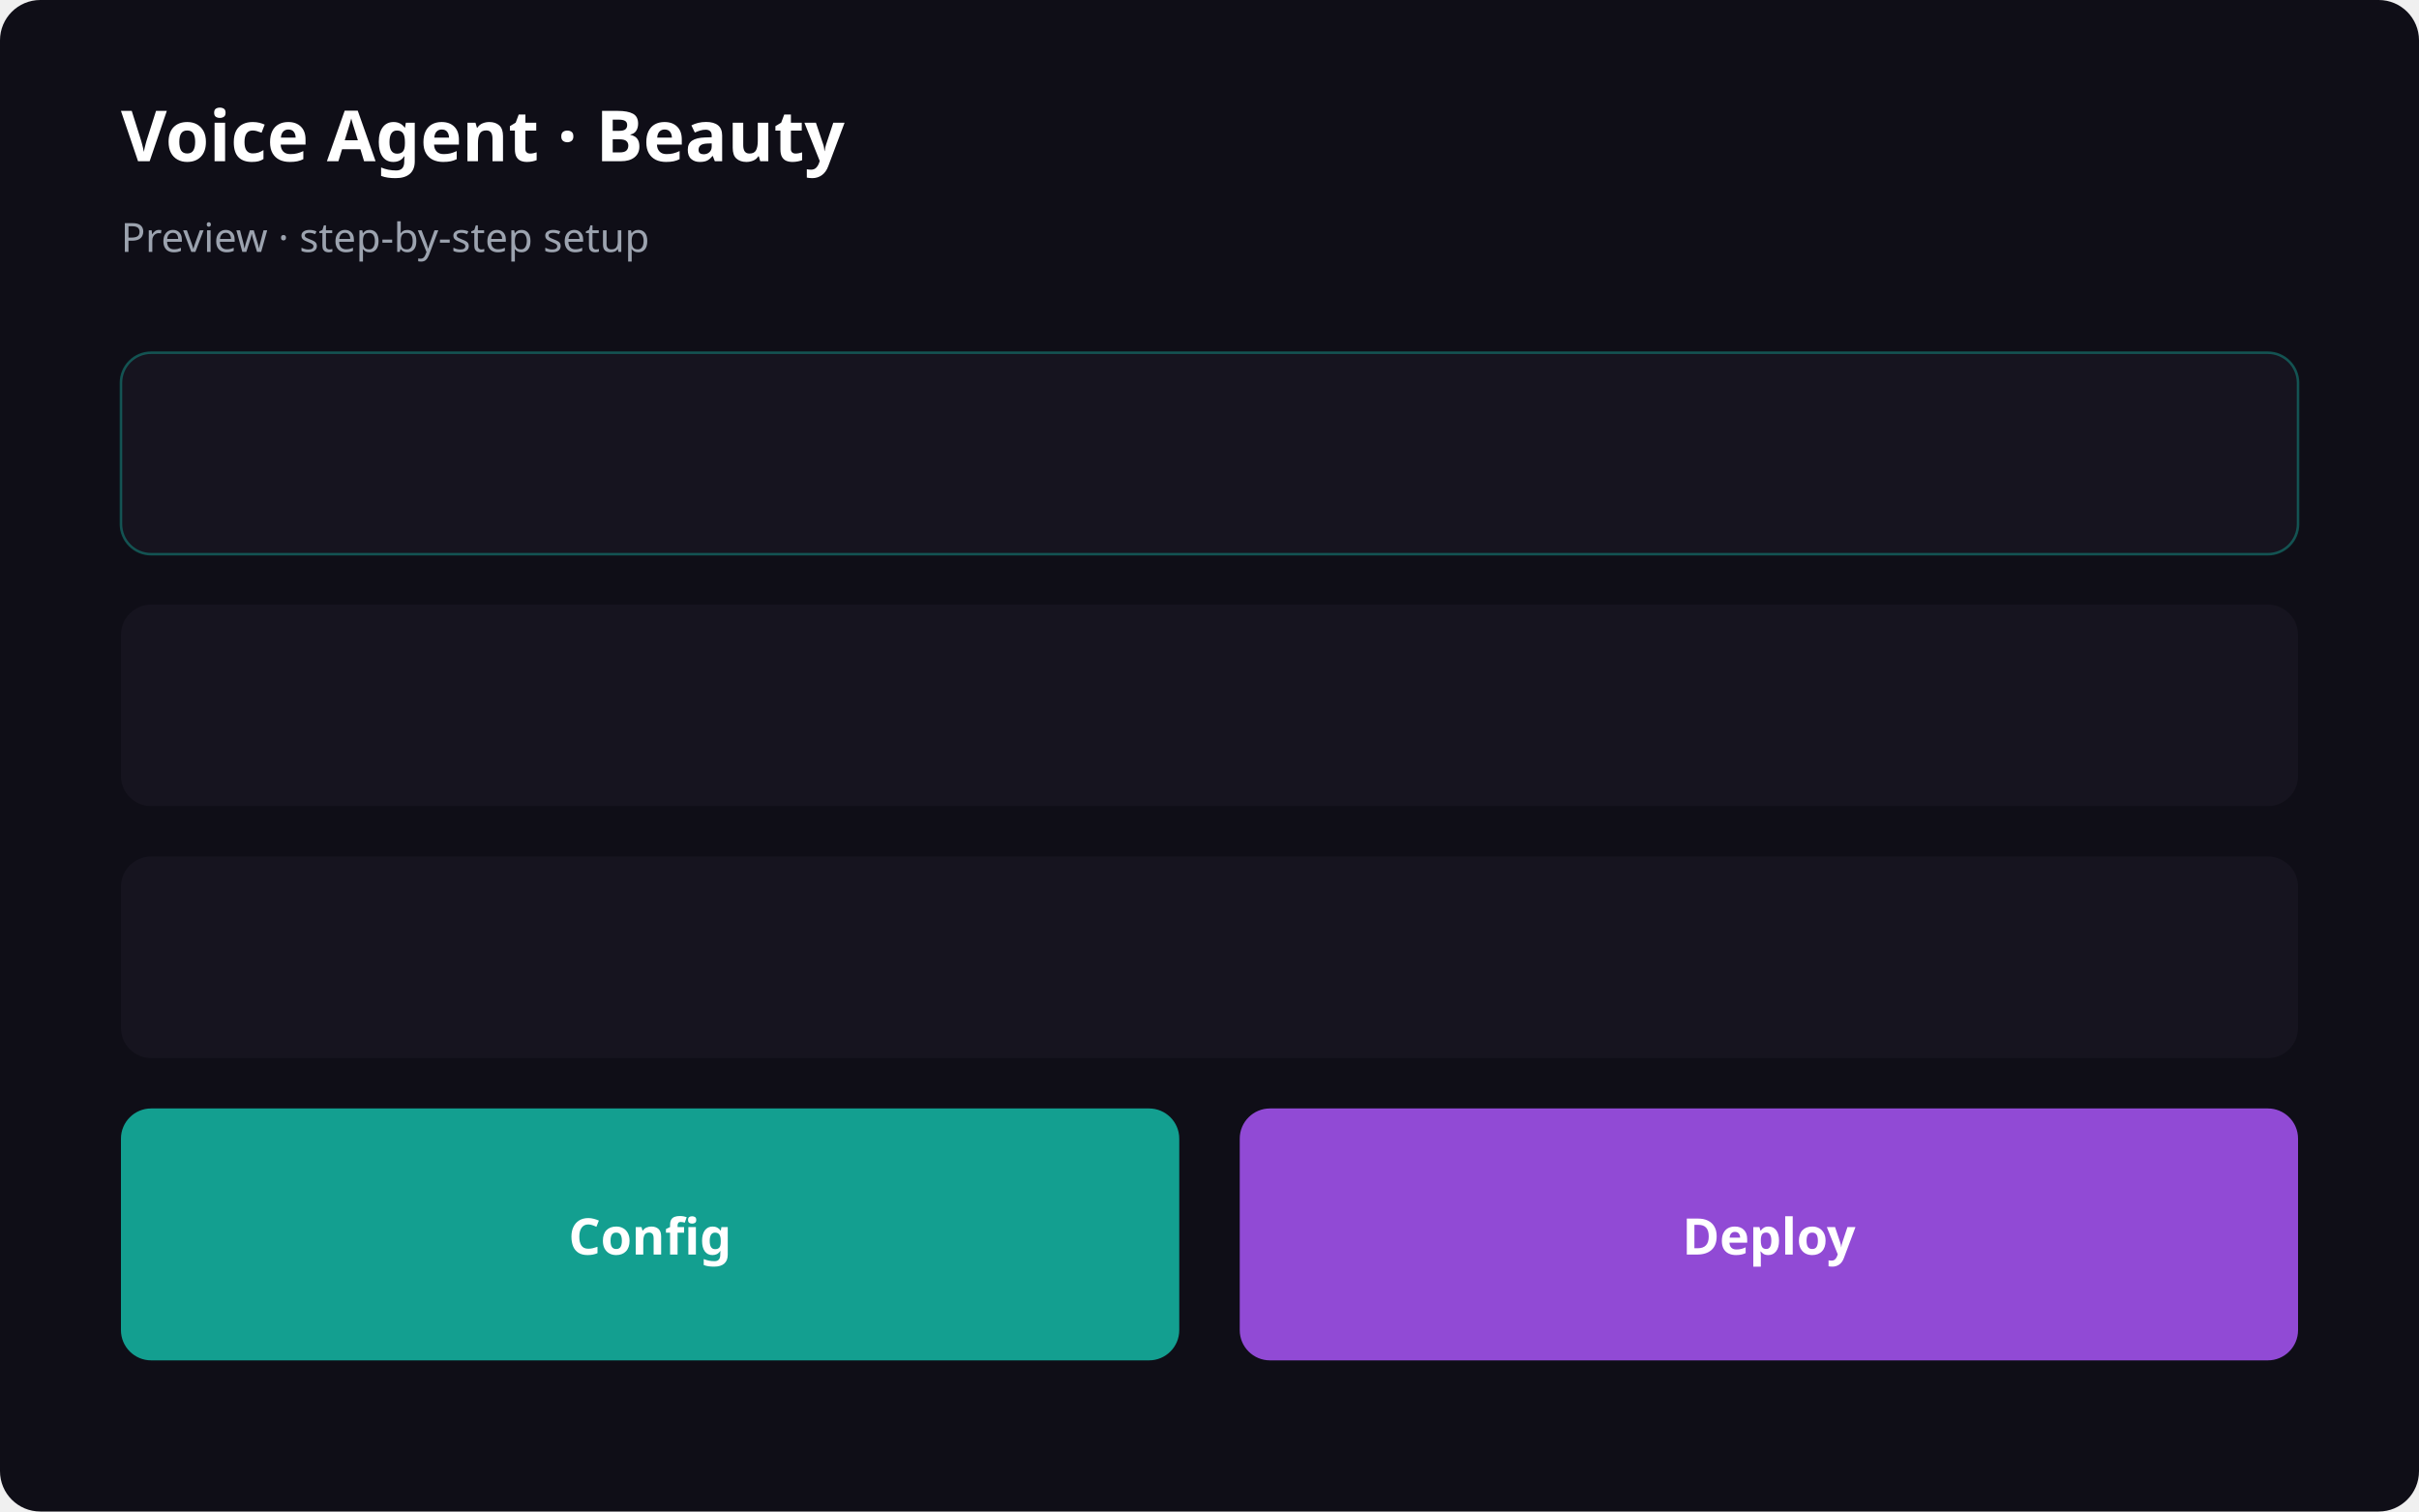
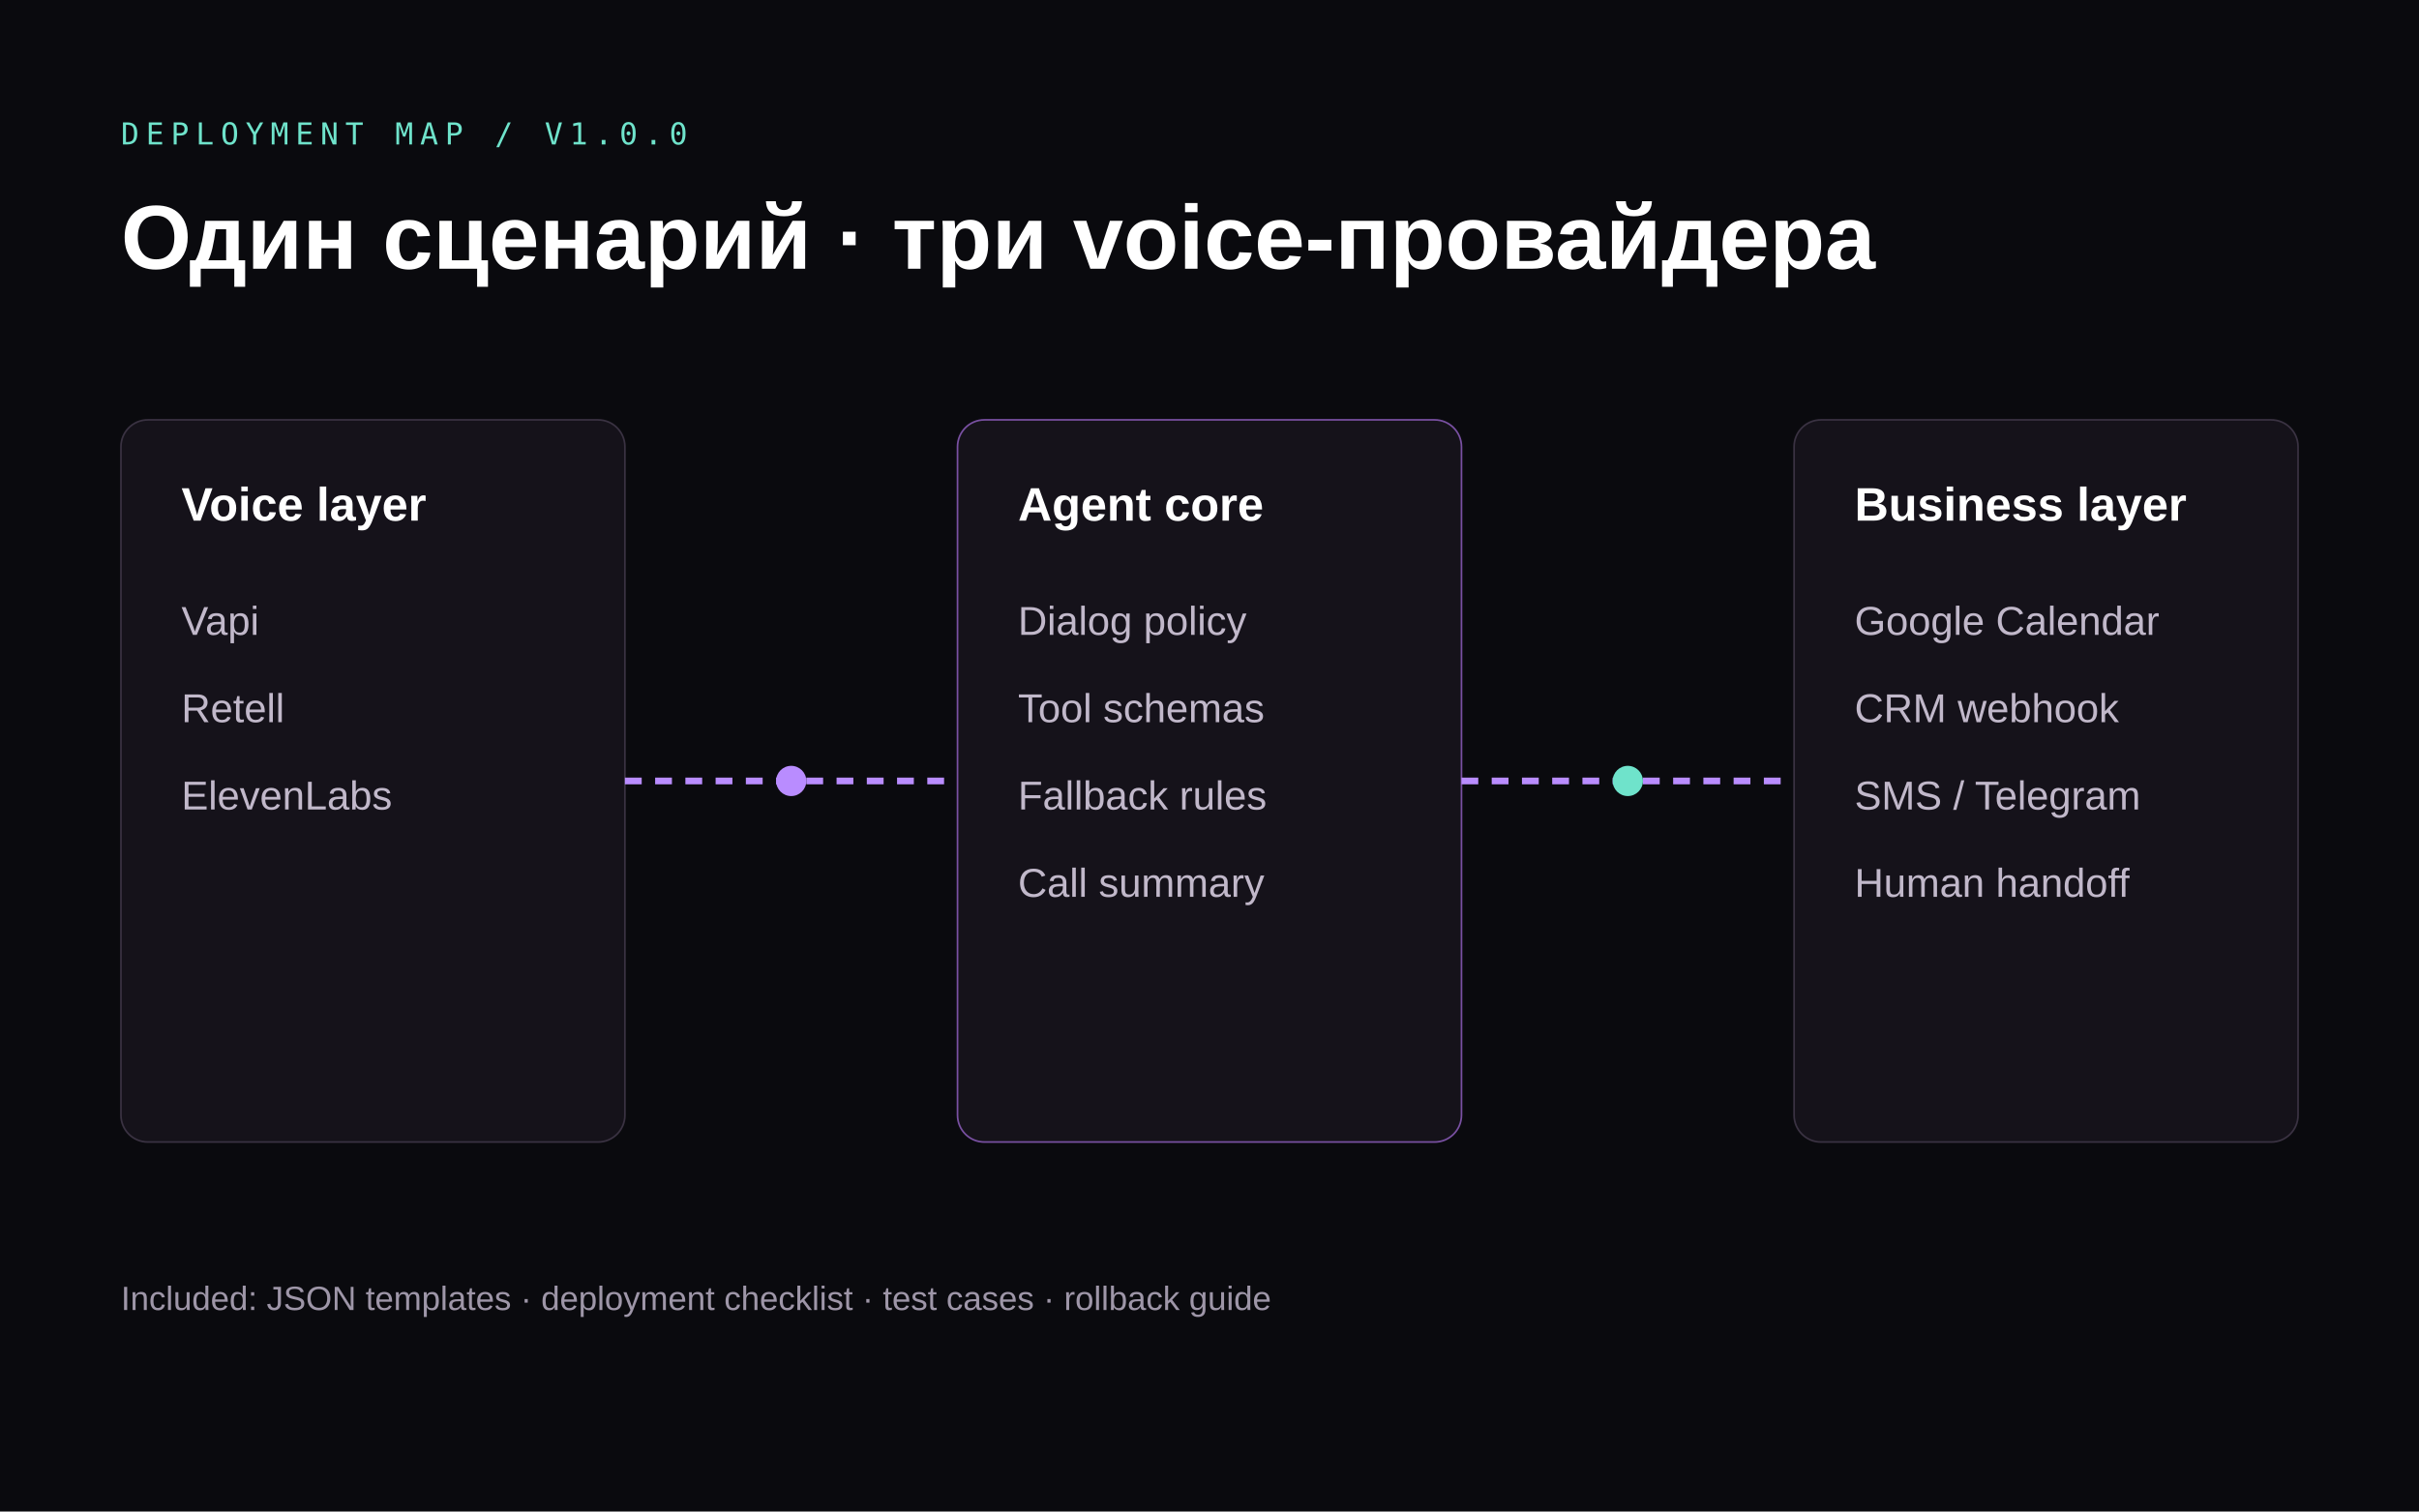
- <svg xmlns="http://www.w3.org/2000/svg" width="960" height="600" viewBox="0 0 960 600">
-   <rect width="960" height="600" rx="16" fill="#0f0e17" />
-   <text x="48" y="64" font-family="system-ui,sans-serif" font-size="28" font-weight="700" fill="#fff">Voice Agent · Beauty</text>
-   <text x="48" y="100" font-family="system-ui,sans-serif" font-size="16" fill="#9ca3af">Preview · step-by-step setup</text>
-   <rect x="48" y="140" width="864" height="80" rx="12" fill="#16141f" stroke="#14b8a6" stroke-opacity="0.4" />
-   <rect x="48" y="240" width="864" height="80" rx="12" fill="#16141f" />
-   <rect x="48" y="340" width="864" height="80" rx="12" fill="#16141f" />
-   <rect x="48" y="440" width="420" height="100" rx="12" fill="#14b8a6" opacity="0.85" />
-   <rect x="492" y="440" width="420" height="100" rx="12" fill="#a855f7" opacity="0.85" />
-   <text x="258" y="498" text-anchor="middle" font-family="system-ui,sans-serif" font-size="20" font-weight="700" fill="#fff">Config</text>
-   <text x="702" y="498" text-anchor="middle" font-family="system-ui,sans-serif" font-size="20" font-weight="700" fill="#fff">Deploy</text>
+ <svg xmlns="http://www.w3.org/2000/svg" width="1440" height="900" viewBox="0 0 1440 900" role="img" aria-labelledby="t d">
+   <rect width="1440" height="900" fill="#0a0a0e" />
+   <text x="72" y="86" fill="#6fe3cb" font-family="monospace" font-size="18" letter-spacing="4">DEPLOYMENT MAP / V1.0.0</text>
+   <text x="72" y="160" fill="#fff" font-family="Arial" font-size="54" font-weight="700">Один сценарий · три voice-провайдера</text>
+   <g font-family="Arial">
+     <rect x="72" y="250" width="300" height="430" rx="16" fill="#15121a" stroke="#3a3242" />
+     <text x="108" y="310" fill="#fff" font-size="28" font-weight="700">Voice layer</text>
+     <text x="108" y="378" fill="#c1b8ca" font-size="24">Vapi</text>
+     <text x="108" y="430" fill="#c1b8ca" font-size="24">Retell</text>
+     <text x="108" y="482" fill="#c1b8ca" font-size="24">ElevenLabs</text>
+     <rect x="570" y="250" width="300" height="430" rx="16" fill="#15121a" stroke="#7950a2" />
+     <text x="606" y="310" fill="#fff" font-size="28" font-weight="700">Agent core</text>
+     <text x="606" y="378" fill="#c1b8ca" font-size="24">Dialog policy</text>
+     <text x="606" y="430" fill="#c1b8ca" font-size="24">Tool schemas</text>
+     <text x="606" y="482" fill="#c1b8ca" font-size="24">Fallback rules</text>
+     <text x="606" y="534" fill="#c1b8ca" font-size="24">Call summary</text>
+     <rect x="1068" y="250" width="300" height="430" rx="16" fill="#15121a" stroke="#3a3242" />
+     <text x="1104" y="310" fill="#fff" font-size="28" font-weight="700">Business layer</text>
+     <text x="1104" y="378" fill="#c1b8ca" font-size="24">Google Calendar</text>
+     <text x="1104" y="430" fill="#c1b8ca" font-size="24">CRM webhook</text>
+     <text x="1104" y="482" fill="#c1b8ca" font-size="24">SMS / Telegram</text>
+     <text x="1104" y="534" fill="#c1b8ca" font-size="24">Human handoff</text>
+   </g>
+   <path d="M372 465h198m300 0h198" stroke="#b98cff" stroke-width="4" stroke-dasharray="10 8" />
+   <circle cx="471" cy="465" r="9" fill="#b98cff" />
+   <circle cx="969" cy="465" r="9" fill="#6fe3cb" />
+   <text x="72" y="780" fill="#9e96a8" font-family="Arial" font-size="20">Included: JSON templates · deployment checklist · test cases · rollback guide</text>
</svg>
